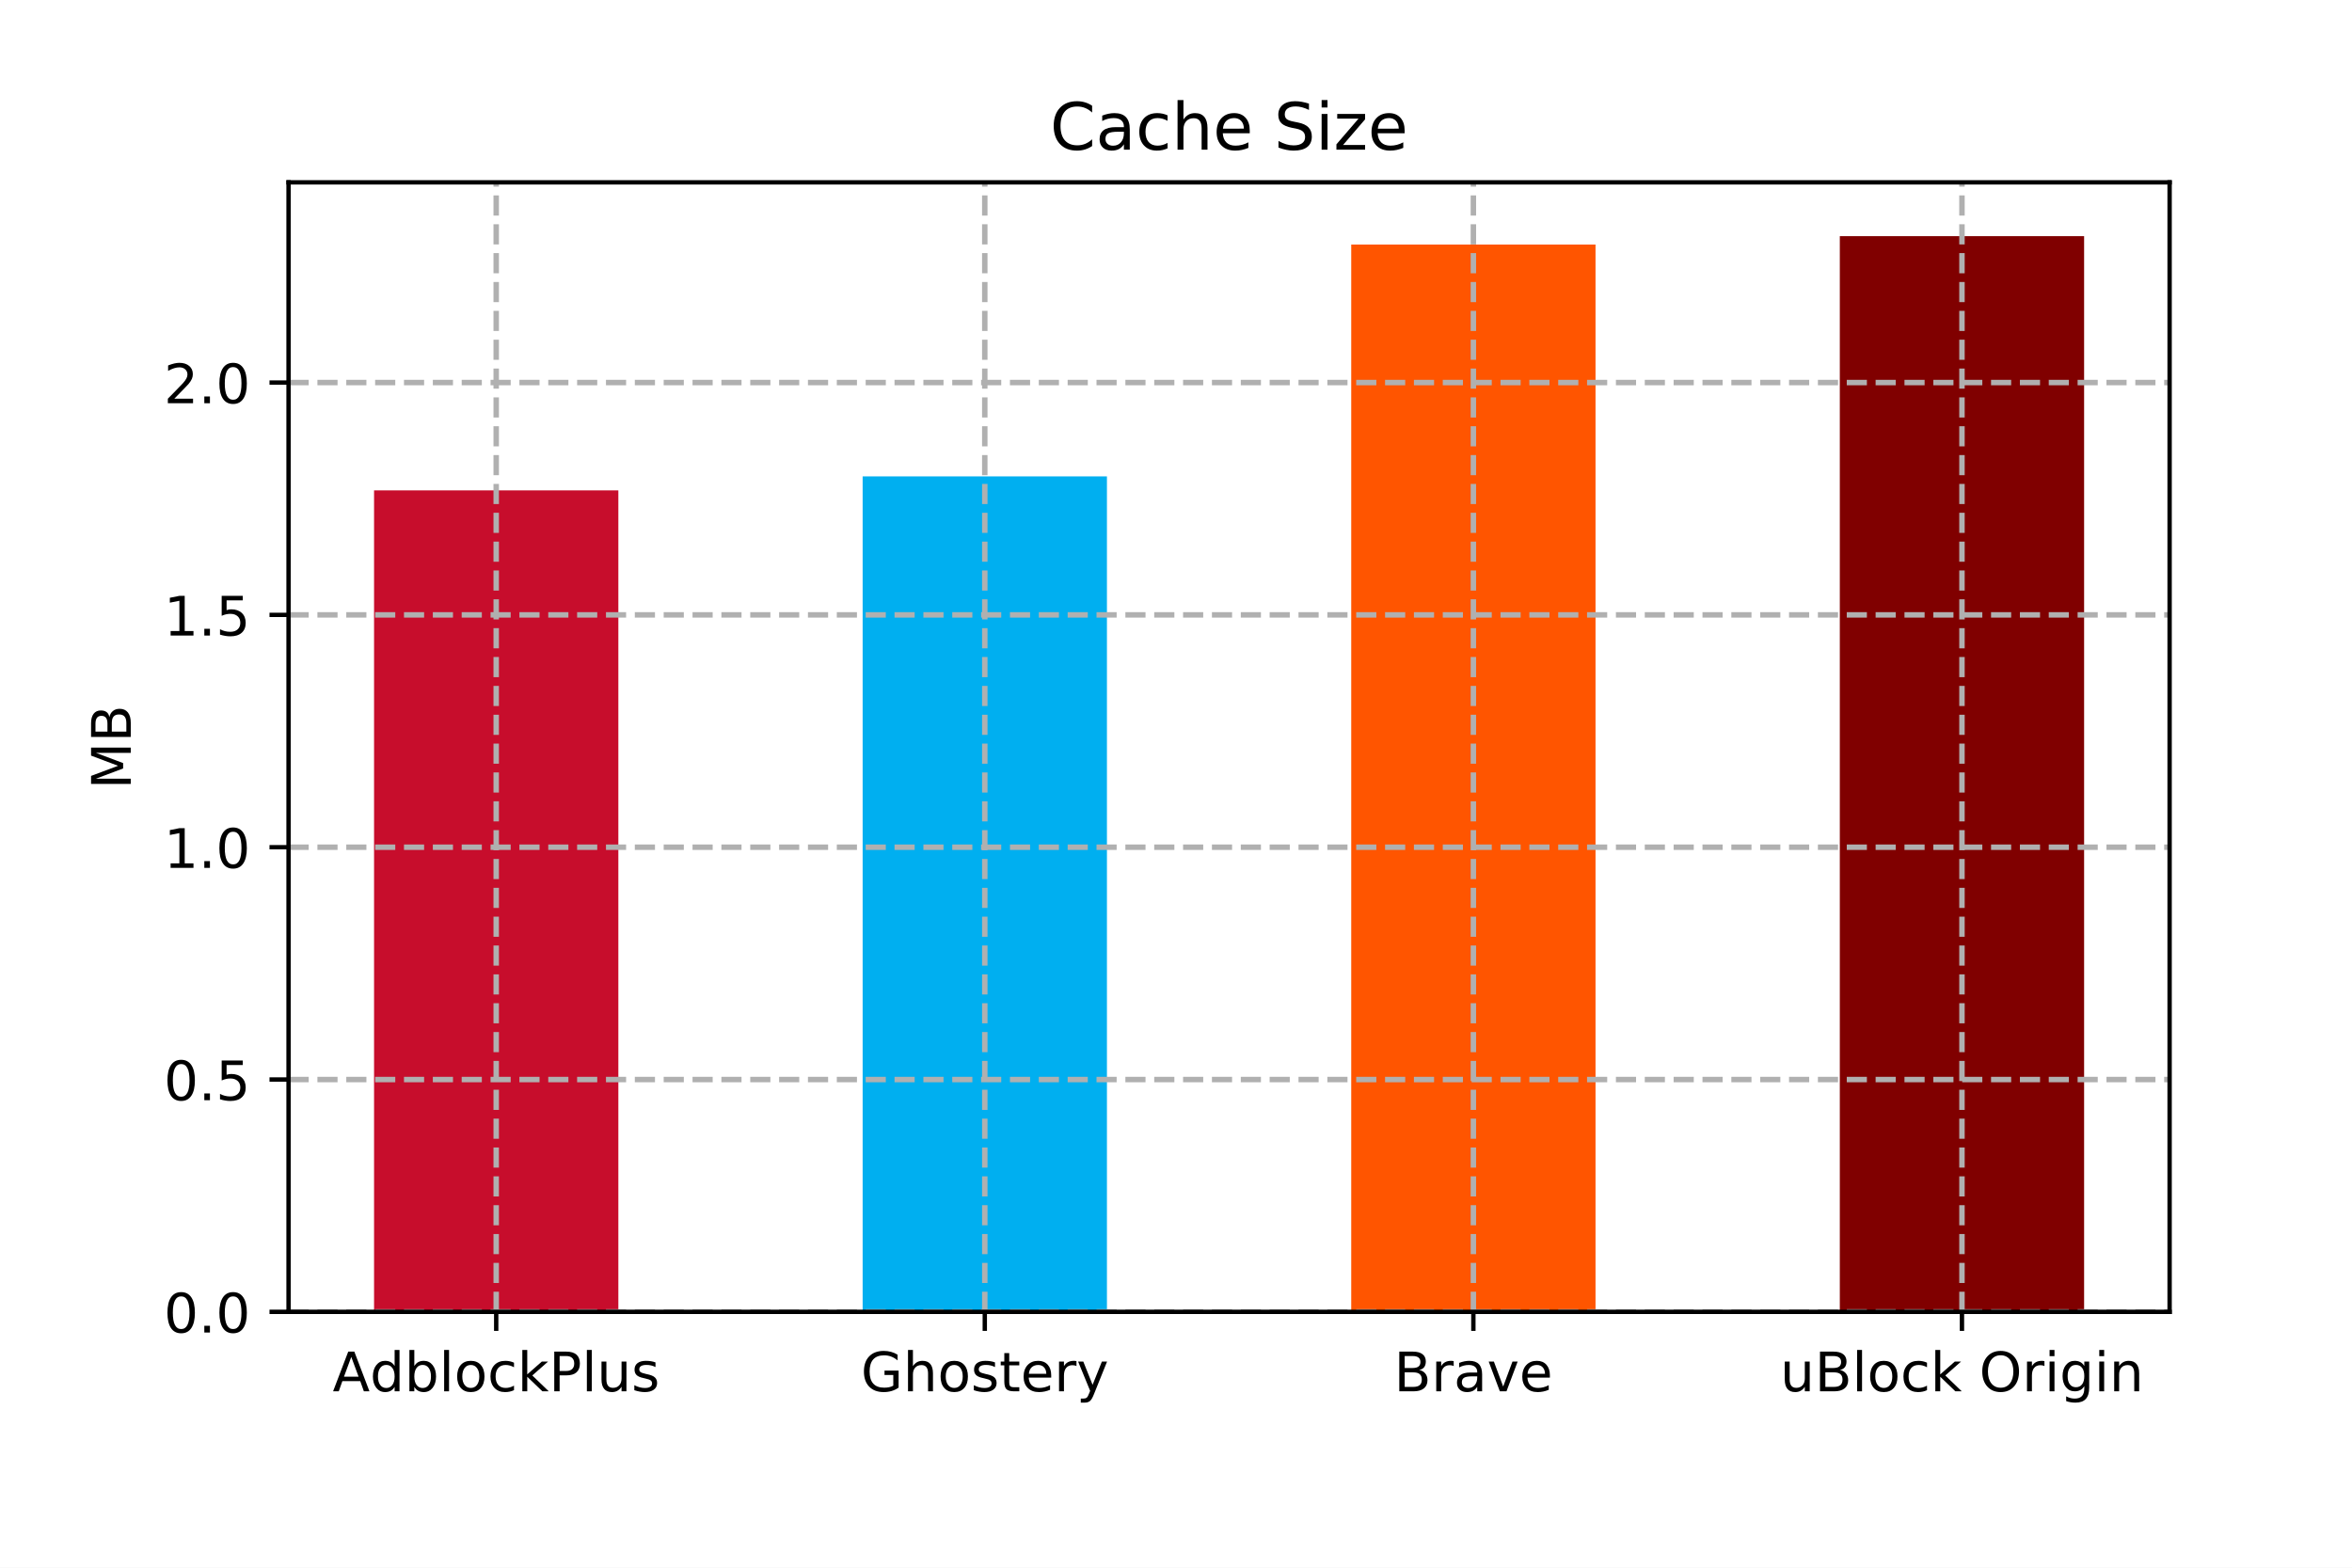
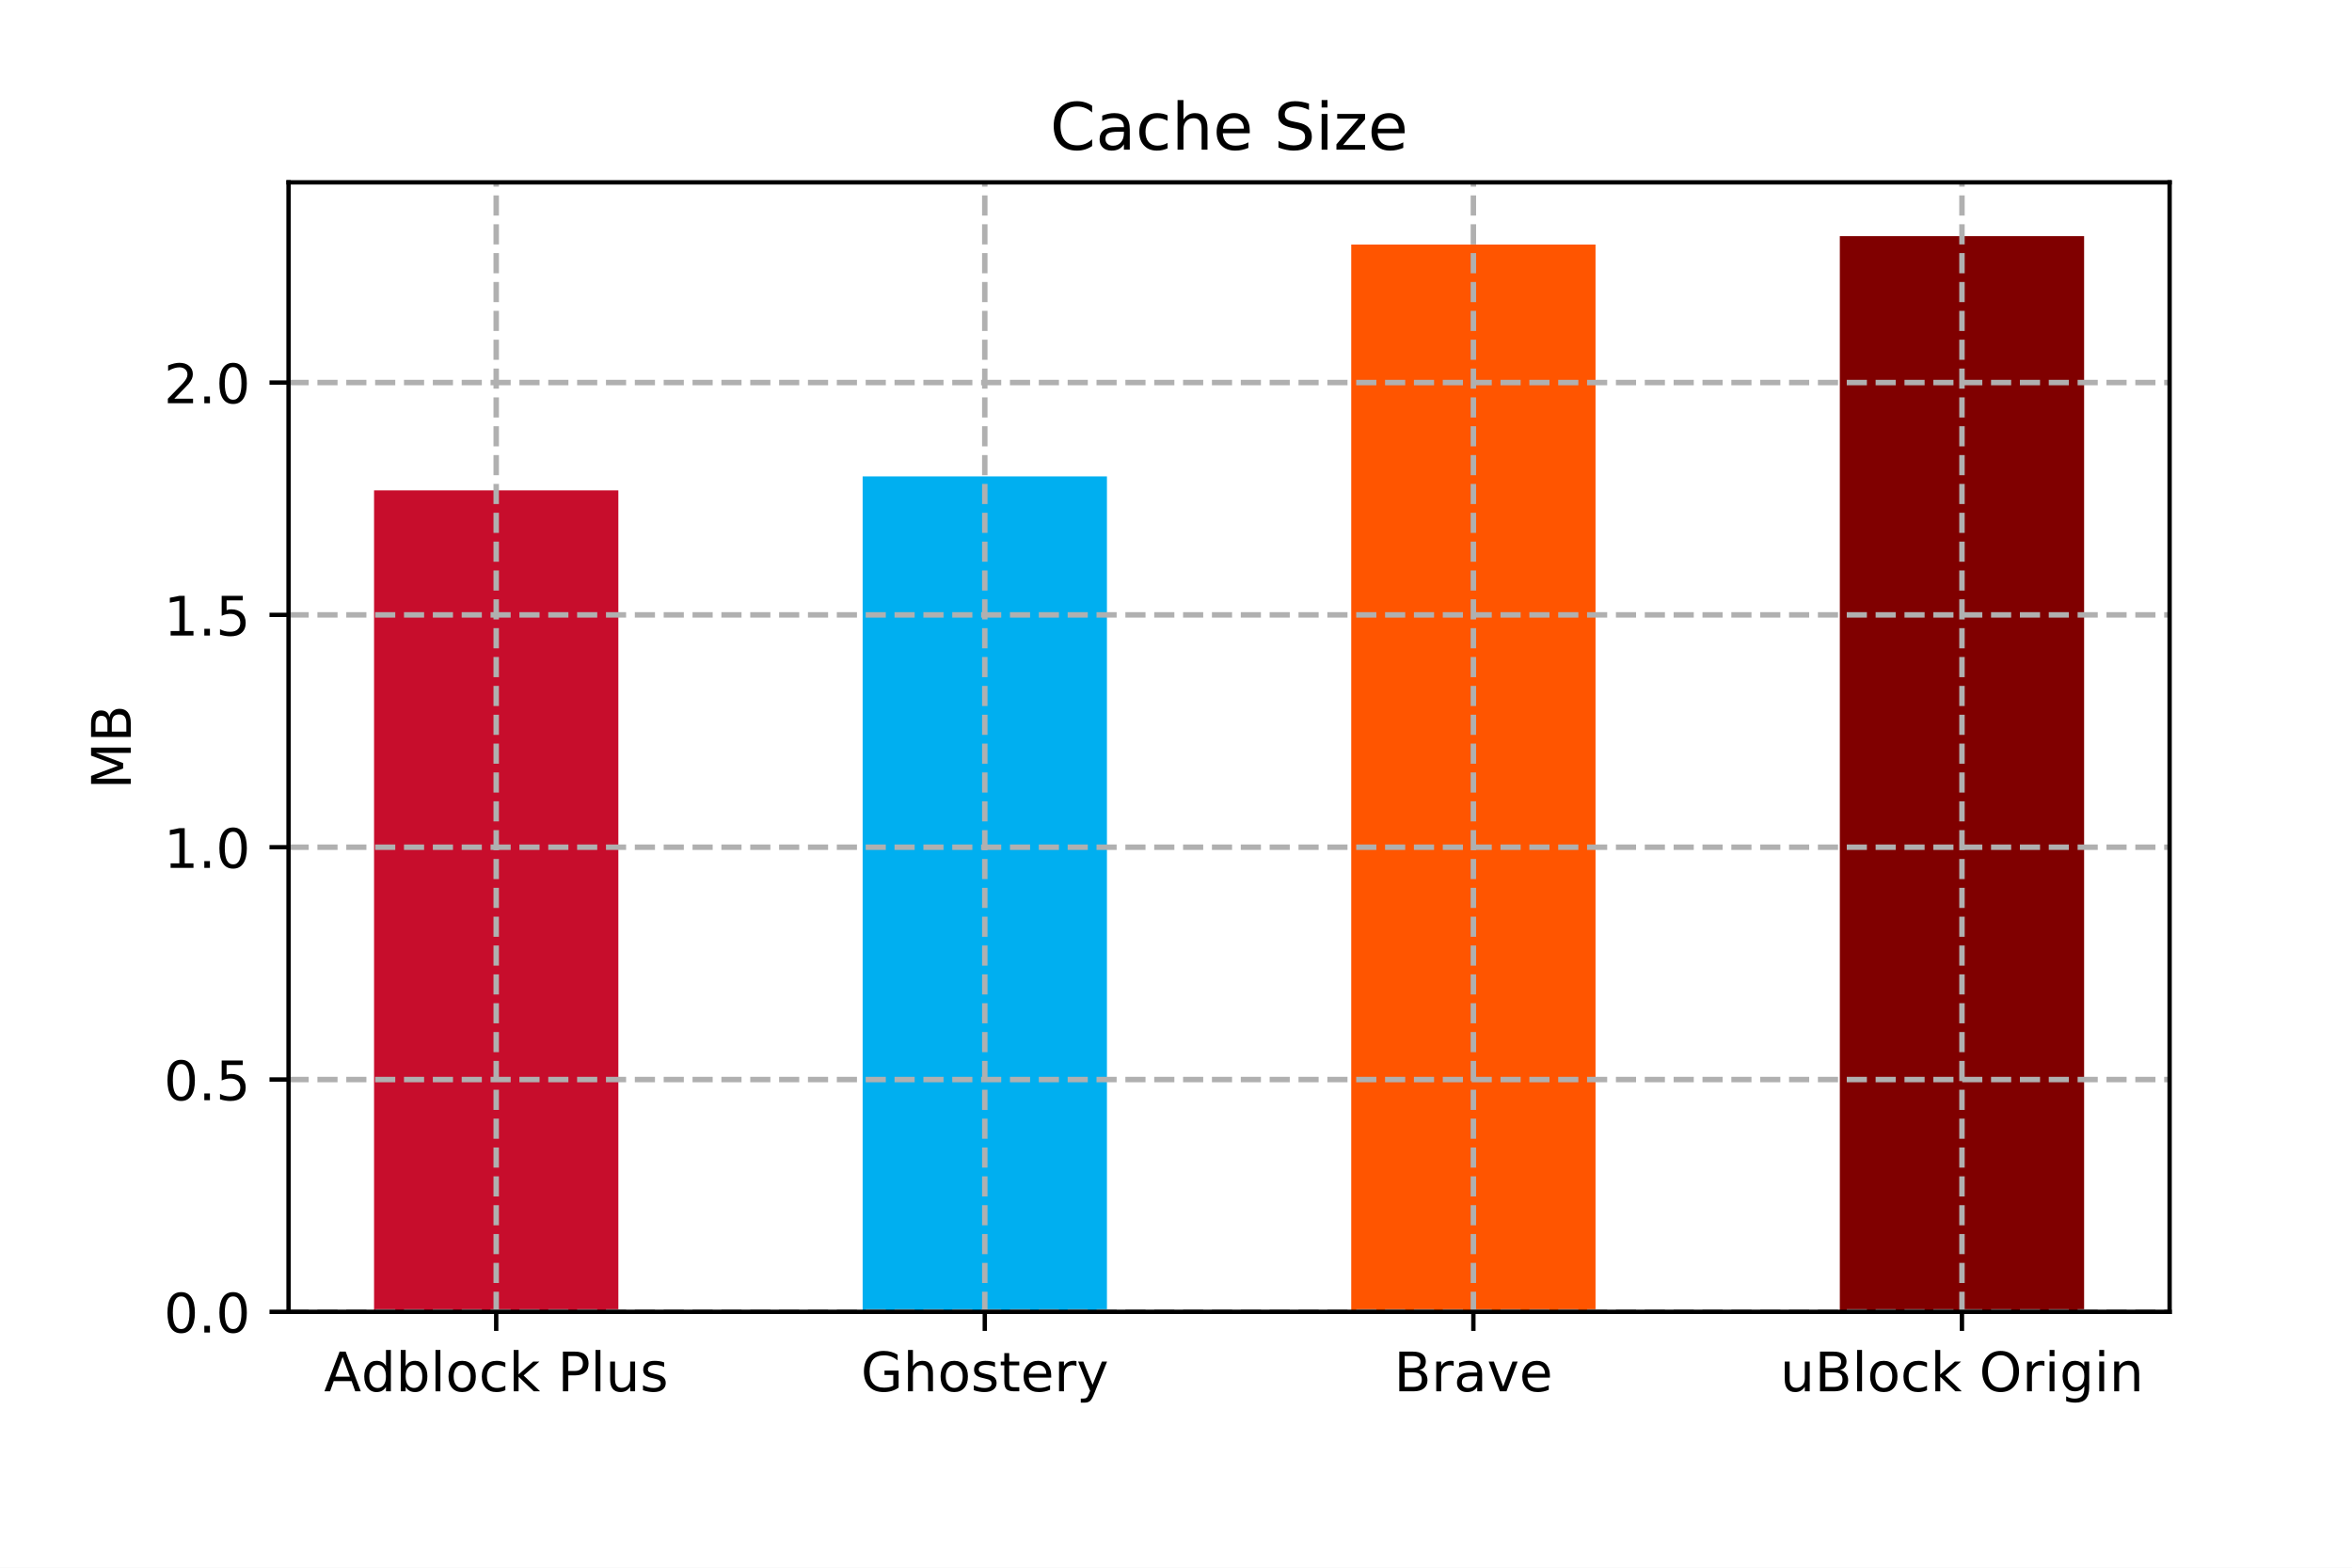
<svg xmlns="http://www.w3.org/2000/svg" xmlns:xlink="http://www.w3.org/1999/xlink" height="288pt" version="1.1" viewBox="0 0 432 288" width="432pt">
  <defs>
    <style type="text/css">
*{stroke-linecap:butt;stroke-linejoin:round;}
  </style>
  </defs>
  <g id="figure_1">
    <g id="patch_1">
      <path d="M 0 288  L 432 288  L 432 0  L 0 0  z " style="fill:#ffffff;" />
    </g>
    <g id="axes_1">
      <g id="patch_2">
        <path d="M 53 241  L 398.5 241  L 398.5 33.5  L 53 33.5  z " style="fill:#ffffff;" />
      </g>
      <g id="patch_3">
-         <path clip-path="url(#p2e989e7d27)" d="M 68.705 241  L 113.575 241  L 113.575 90.091  L 68.705 90.091  z " style="fill:#c70d2c;" />
+         <path clip-path="url(#p1bf83edab7)" d="M 68.705 241  L 113.575 241  L 113.575 90.091  L 68.705 90.091  z " style="fill:#c70d2c;" />
      </g>
      <g id="patch_4">
-         <path clip-path="url(#p2e989e7d27)" d="M 158.445 241  L 203.315 241  L 203.315 87.519  L 158.445 87.519  z " style="fill:#00aff0;" />
+         <path clip-path="url(#p1bf83edab7)" d="M 158.445 241  L 203.315 241  L 203.315 87.519  L 158.445 87.519  z " style="fill:#00aff0;" />
      </g>
      <g id="patch_5">
-         <path clip-path="url(#p2e989e7d27)" d="M 248.185 241  L 293.055 241  L 293.055 44.932  L 248.185 44.932  z " style="fill:#ff5500;" />
+         <path clip-path="url(#p1bf83edab7)" d="M 248.185 241  L 293.055 241  L 293.055 44.932  L 248.185 44.932  z " style="fill:#ff5500;" />
      </g>
      <g id="patch_6">
-         <path clip-path="url(#p2e989e7d27)" d="M 337.925 241  L 382.795 241  L 382.795 43.381  L 337.925 43.381  z " style="fill:#800000;" />
+         <path clip-path="url(#p1bf83edab7)" d="M 337.925 241  L 382.795 241  L 382.795 43.381  L 337.925 43.381  z " style="fill:#800000;" />
      </g>
      <g id="matplotlib.axis_1">
        <g id="xtick_1">
          <g id="line2d_1">
-             <path clip-path="url(#p2e989e7d27)" d="M 91.14 241  L 91.14 33.5  " style="fill:none;stroke:#b0b0b0;stroke-dasharray:3.7,1.6;stroke-dashoffset:0;" />
+             <path clip-path="url(#p1bf83edab7)" d="M 91.14 241  L 91.14 33.5  " style="fill:none;stroke:#b0b0b0;stroke-dasharray:3.7,1.6;stroke-dashoffset:0;" />
          </g>
          <g id="line2d_2">
            <defs>
-               <path d="M 0 0  L 0 3.5  " id="m789e3081eb" style="stroke:#000000;stroke-width:0.8;" />
-             </defs>
-             <g>
-               <use style="stroke:#000000;stroke-width:0.8;" x="91.14" xlink:href="#m789e3081eb" y="241" />
+               <path d="M 0 0  L 0 3.5  " id="m4e76b099ac" style="stroke:#000000;stroke-width:0.8;" />
+             </defs>
+             <g>
+               <use style="stroke:#000000;stroke-width:0.8;" x="91.14" xlink:href="#m4e76b099ac" y="241" />
            </g>
          </g>
          <g id="text_1">
            <defs>
              <path d="M 34.188 63.188  L 20.797 26.906  L 47.609 26.906  z M 28.609 72.906  L 39.797 72.906  L 67.578 0  L 57.328 0  L 50.688 18.703  L 17.828 18.703  L 11.188 0  L 0.781 0  z " id="DejaVuSans-65" />
              <path d="M 45.406 46.391  L 45.406 75.984  L 54.391 75.984  L 54.391 0  L 45.406 0  L 45.406 8.203  Q 42.578 3.328 38.25 0.953  Q 33.938 -1.422 27.875 -1.422  Q 17.969 -1.422 11.734 6.484  Q 5.516 14.406 5.516 27.297  Q 5.516 40.188 11.734 48.094  Q 17.969 56 27.875 56  Q 33.938 56 38.25 53.625  Q 42.578 51.266 45.406 46.391  z M 14.797 27.297  Q 14.797 17.391 18.875 11.75  Q 22.953 6.109 30.078 6.109  Q 37.203 6.109 41.297 11.75  Q 45.406 17.391 45.406 27.297  Q 45.406 37.203 41.297 42.844  Q 37.203 48.484 30.078 48.484  Q 22.953 48.484 18.875 42.844  Q 14.797 37.203 14.797 27.297  z " id="DejaVuSans-100" />
              <path d="M 48.688 27.297  Q 48.688 37.203 44.609 42.844  Q 40.531 48.484 33.406 48.484  Q 26.266 48.484 22.188 42.844  Q 18.109 37.203 18.109 27.297  Q 18.109 17.391 22.188 11.75  Q 26.266 6.109 33.406 6.109  Q 40.531 6.109 44.609 11.75  Q 48.688 17.391 48.688 27.297  z M 18.109 46.391  Q 20.953 51.266 25.266 53.625  Q 29.594 56 35.594 56  Q 45.562 56 51.781 48.094  Q 58.016 40.188 58.016 27.297  Q 58.016 14.406 51.781 6.484  Q 45.562 -1.422 35.594 -1.422  Q 29.594 -1.422 25.266 0.953  Q 20.953 3.328 18.109 8.203  L 18.109 0  L 9.078 0  L 9.078 75.984  L 18.109 75.984  z " id="DejaVuSans-98" />
              <path d="M 9.422 75.984  L 18.406 75.984  L 18.406 0  L 9.422 0  z " id="DejaVuSans-108" />
              <path d="M 30.609 48.391  Q 23.391 48.391 19.188 42.75  Q 14.984 37.109 14.984 27.297  Q 14.984 17.484 19.156 11.844  Q 23.344 6.203 30.609 6.203  Q 37.797 6.203 41.984 11.859  Q 46.188 17.531 46.188 27.297  Q 46.188 37.016 41.984 42.703  Q 37.797 48.391 30.609 48.391  z M 30.609 56  Q 42.328 56 49.016 48.375  Q 55.719 40.766 55.719 27.297  Q 55.719 13.875 49.016 6.219  Q 42.328 -1.422 30.609 -1.422  Q 18.844 -1.422 12.172 6.219  Q 5.516 13.875 5.516 27.297  Q 5.516 40.766 12.172 48.375  Q 18.844 56 30.609 56  z " id="DejaVuSans-111" />
              <path d="M 48.781 52.594  L 48.781 44.188  Q 44.969 46.297 41.141 47.344  Q 37.312 48.391 33.406 48.391  Q 24.656 48.391 19.812 42.844  Q 14.984 37.312 14.984 27.297  Q 14.984 17.281 19.812 11.734  Q 24.656 6.203 33.406 6.203  Q 37.312 6.203 41.141 7.25  Q 44.969 8.297 48.781 10.406  L 48.781 2.094  Q 45.016 0.344 40.984 -0.531  Q 36.969 -1.422 32.422 -1.422  Q 20.062 -1.422 12.781 6.344  Q 5.516 14.109 5.516 27.297  Q 5.516 40.672 12.859 48.328  Q 20.219 56 33.016 56  Q 37.156 56 41.109 55.141  Q 45.062 54.297 48.781 52.594  z " id="DejaVuSans-99" />
              <path d="M 9.078 75.984  L 18.109 75.984  L 18.109 31.109  L 44.922 54.688  L 56.391 54.688  L 27.391 29.109  L 57.625 0  L 45.906 0  L 18.109 26.703  L 18.109 0  L 9.078 0  z " id="DejaVuSans-107" />
+               <path id="DejaVuSans-32" />
              <path d="M 19.672 64.797  L 19.672 37.406  L 32.078 37.406  Q 38.969 37.406 42.719 40.969  Q 46.484 44.531 46.484 51.125  Q 46.484 57.672 42.719 61.234  Q 38.969 64.797 32.078 64.797  z M 9.812 72.906  L 32.078 72.906  Q 44.344 72.906 50.609 67.359  Q 56.891 61.812 56.891 51.125  Q 56.891 40.328 50.609 34.812  Q 44.344 29.297 32.078 29.297  L 19.672 29.297  L 19.672 0  L 9.812 0  z " id="DejaVuSans-80" />
              <path d="M 8.5 21.578  L 8.5 54.688  L 17.484 54.688  L 17.484 21.922  Q 17.484 14.156 20.5 10.266  Q 23.531 6.391 29.594 6.391  Q 36.859 6.391 41.078 11.031  Q 45.312 15.672 45.312 23.688  L 45.312 54.688  L 54.297 54.688  L 54.297 0  L 45.312 0  L 45.312 8.406  Q 42.047 3.422 37.719 1  Q 33.406 -1.422 27.688 -1.422  Q 18.266 -1.422 13.375 4.438  Q 8.5 10.297 8.5 21.578  z M 31.109 56  z " id="DejaVuSans-117" />
              <path d="M 44.281 53.078  L 44.281 44.578  Q 40.484 46.531 36.375 47.5  Q 32.281 48.484 27.875 48.484  Q 21.188 48.484 17.844 46.438  Q 14.5 44.391 14.5 40.281  Q 14.5 37.156 16.891 35.375  Q 19.281 33.594 26.516 31.984  L 29.594 31.297  Q 39.156 29.25 43.188 25.516  Q 47.219 21.781 47.219 15.094  Q 47.219 7.469 41.188 3.016  Q 35.156 -1.422 24.609 -1.422  Q 20.219 -1.422 15.453 -0.562  Q 10.688 0.297 5.422 2  L 5.422 11.281  Q 10.406 8.688 15.234 7.391  Q 20.062 6.109 24.812 6.109  Q 31.156 6.109 34.562 8.281  Q 37.984 10.453 37.984 14.406  Q 37.984 18.062 35.516 20.016  Q 33.062 21.969 24.703 23.781  L 21.578 24.516  Q 13.234 26.266 9.516 29.906  Q 5.812 33.547 5.812 39.891  Q 5.812 47.609 11.281 51.797  Q 16.75 56 26.812 56  Q 31.781 56 36.172 55.266  Q 40.578 54.547 44.281 53.078  z " id="DejaVuSans-115" />
            </defs>
-             <g transform="translate(61.10133 255.5984)scale(0.1 -0.1)">
+             <g transform="translate(59.51227 255.5984)scale(0.1 -0.1)">
              <use xlink:href="#DejaVuSans-65" />
              <use x="68.393" xlink:href="#DejaVuSans-100" />
              <use x="131.869" xlink:href="#DejaVuSans-98" />
              <use x="195.346" xlink:href="#DejaVuSans-108" />
              <use x="223.129" xlink:href="#DejaVuSans-111" />
              <use x="284.311" xlink:href="#DejaVuSans-99" />
              <use x="339.291" xlink:href="#DejaVuSans-107" />
-               <use x="397.201" xlink:href="#DejaVuSans-80" />
-               <use x="457.504" xlink:href="#DejaVuSans-108" />
-               <use x="485.287" xlink:href="#DejaVuSans-117" />
-               <use x="548.666" xlink:href="#DejaVuSans-115" />
+               <use x="397.201" xlink:href="#DejaVuSans-32" />
+               <use x="428.988" xlink:href="#DejaVuSans-80" />
+               <use x="489.291" xlink:href="#DejaVuSans-108" />
+               <use x="517.074" xlink:href="#DejaVuSans-117" />
+               <use x="580.453" xlink:href="#DejaVuSans-115" />
            </g>
          </g>
        </g>
        <g id="xtick_2">
          <g id="line2d_3">
-             <path clip-path="url(#p2e989e7d27)" d="M 180.88 241  L 180.88 33.5  " style="fill:none;stroke:#b0b0b0;stroke-dasharray:3.7,1.6;stroke-dashoffset:0;" />
+             <path clip-path="url(#p1bf83edab7)" d="M 180.88 241  L 180.88 33.5  " style="fill:none;stroke:#b0b0b0;stroke-dasharray:3.7,1.6;stroke-dashoffset:0;" />
          </g>
          <g id="line2d_4">
            <g>
-               <use style="stroke:#000000;stroke-width:0.8;" x="180.88" xlink:href="#m789e3081eb" y="241" />
+               <use style="stroke:#000000;stroke-width:0.8;" x="180.88" xlink:href="#m4e76b099ac" y="241" />
            </g>
          </g>
          <g id="text_2">
            <defs>
              <path d="M 59.516 10.406  L 59.516 29.984  L 43.406 29.984  L 43.406 38.094  L 69.281 38.094  L 69.281 6.781  Q 63.578 2.734 56.688 0.656  Q 49.812 -1.422 42 -1.422  Q 24.906 -1.422 15.25 8.562  Q 5.609 18.562 5.609 36.375  Q 5.609 54.25 15.25 64.234  Q 24.906 74.219 42 74.219  Q 49.125 74.219 55.547 72.453  Q 61.969 70.703 67.391 67.281  L 67.391 56.781  Q 61.922 61.422 55.766 63.766  Q 49.609 66.109 42.828 66.109  Q 29.438 66.109 22.719 58.641  Q 16.016 51.172 16.016 36.375  Q 16.016 21.625 22.719 14.156  Q 29.438 6.688 42.828 6.688  Q 48.047 6.688 52.141 7.594  Q 56.25 8.5 59.516 10.406  z " id="DejaVuSans-71" />
              <path d="M 54.891 33.016  L 54.891 0  L 45.906 0  L 45.906 32.719  Q 45.906 40.484 42.875 44.328  Q 39.844 48.188 33.797 48.188  Q 26.516 48.188 22.312 43.547  Q 18.109 38.922 18.109 30.906  L 18.109 0  L 9.078 0  L 9.078 75.984  L 18.109 75.984  L 18.109 46.188  Q 21.344 51.125 25.703 53.562  Q 30.078 56 35.797 56  Q 45.219 56 50.047 50.172  Q 54.891 44.344 54.891 33.016  z " id="DejaVuSans-104" />
              <path d="M 18.312 70.219  L 18.312 54.688  L 36.812 54.688  L 36.812 47.703  L 18.312 47.703  L 18.312 18.016  Q 18.312 11.328 20.141 9.422  Q 21.969 7.516 27.594 7.516  L 36.812 7.516  L 36.812 0  L 27.594 0  Q 17.188 0 13.234 3.875  Q 9.281 7.766 9.281 18.016  L 9.281 47.703  L 2.688 47.703  L 2.688 54.688  L 9.281 54.688  L 9.281 70.219  z " id="DejaVuSans-116" />
              <path d="M 56.203 29.594  L 56.203 25.203  L 14.891 25.203  Q 15.484 15.922 20.484 11.062  Q 25.484 6.203 34.422 6.203  Q 39.594 6.203 44.453 7.469  Q 49.312 8.734 54.109 11.281  L 54.109 2.781  Q 49.266 0.734 44.188 -0.344  Q 39.109 -1.422 33.891 -1.422  Q 20.797 -1.422 13.156 6.188  Q 5.516 13.812 5.516 26.812  Q 5.516 40.234 12.766 48.109  Q 20.016 56 32.328 56  Q 43.359 56 49.781 48.891  Q 56.203 41.797 56.203 29.594  z M 47.219 32.234  Q 47.125 39.594 43.094 43.984  Q 39.062 48.391 32.422 48.391  Q 24.906 48.391 20.391 44.141  Q 15.875 39.891 15.188 32.172  z " id="DejaVuSans-101" />
              <path d="M 41.109 46.297  Q 39.594 47.172 37.812 47.578  Q 36.031 48 33.891 48  Q 26.266 48 22.188 43.047  Q 18.109 38.094 18.109 28.812  L 18.109 0  L 9.078 0  L 9.078 54.688  L 18.109 54.688  L 18.109 46.188  Q 20.953 51.172 25.484 53.578  Q 30.031 56 36.531 56  Q 37.453 56 38.578 55.875  Q 39.703 55.766 41.062 55.516  z " id="DejaVuSans-114" />
              <path d="M 32.172 -5.078  Q 28.375 -14.844 24.75 -17.812  Q 21.141 -20.797 15.094 -20.797  L 7.906 -20.797  L 7.906 -13.281  L 13.188 -13.281  Q 16.891 -13.281 18.938 -11.516  Q 21 -9.766 23.484 -3.219  L 25.094 0.875  L 2.984 54.688  L 12.5 54.688  L 29.594 11.922  L 46.688 54.688  L 56.203 54.688  z " id="DejaVuSans-121" />
            </defs>
            <g transform="translate(158.1213 255.5984)scale(0.1 -0.1)">
              <use xlink:href="#DejaVuSans-71" />
              <use x="77.49" xlink:href="#DejaVuSans-104" />
              <use x="140.869" xlink:href="#DejaVuSans-111" />
              <use x="202.051" xlink:href="#DejaVuSans-115" />
              <use x="254.15" xlink:href="#DejaVuSans-116" />
              <use x="293.359" xlink:href="#DejaVuSans-101" />
              <use x="354.883" xlink:href="#DejaVuSans-114" />
              <use x="395.996" xlink:href="#DejaVuSans-121" />
            </g>
          </g>
        </g>
        <g id="xtick_3">
          <g id="line2d_5">
-             <path clip-path="url(#p2e989e7d27)" d="M 270.62 241  L 270.62 33.5  " style="fill:none;stroke:#b0b0b0;stroke-dasharray:3.7,1.6;stroke-dashoffset:0;" />
+             <path clip-path="url(#p1bf83edab7)" d="M 270.62 241  L 270.62 33.5  " style="fill:none;stroke:#b0b0b0;stroke-dasharray:3.7,1.6;stroke-dashoffset:0;" />
          </g>
          <g id="line2d_6">
            <g>
-               <use style="stroke:#000000;stroke-width:0.8;" x="270.62" xlink:href="#m789e3081eb" y="241" />
+               <use style="stroke:#000000;stroke-width:0.8;" x="270.62" xlink:href="#m4e76b099ac" y="241" />
            </g>
          </g>
          <g id="text_3">
            <defs>
              <path d="M 19.672 34.812  L 19.672 8.109  L 35.5 8.109  Q 43.453 8.109 47.281 11.406  Q 51.125 14.703 51.125 21.484  Q 51.125 28.328 47.281 31.562  Q 43.453 34.812 35.5 34.812  z M 19.672 64.797  L 19.672 42.828  L 34.281 42.828  Q 41.5 42.828 45.031 45.531  Q 48.578 48.25 48.578 53.812  Q 48.578 59.328 45.031 62.062  Q 41.5 64.797 34.281 64.797  z M 9.812 72.906  L 35.016 72.906  Q 46.297 72.906 52.391 68.219  Q 58.5 63.531 58.5 54.891  Q 58.5 48.188 55.375 44.234  Q 52.25 40.281 46.188 39.312  Q 53.469 37.75 57.5 32.781  Q 61.531 27.828 61.531 20.406  Q 61.531 10.641 54.891 5.312  Q 48.25 0 35.984 0  L 9.812 0  z " id="DejaVuSans-66" />
              <path d="M 34.281 27.484  Q 23.391 27.484 19.188 25  Q 14.984 22.516 14.984 16.5  Q 14.984 11.719 18.141 8.906  Q 21.297 6.109 26.703 6.109  Q 34.188 6.109 38.703 11.406  Q 43.219 16.703 43.219 25.484  L 43.219 27.484  z M 52.203 31.203  L 52.203 0  L 43.219 0  L 43.219 8.297  Q 40.141 3.328 35.547 0.953  Q 30.953 -1.422 24.312 -1.422  Q 15.922 -1.422 10.953 3.297  Q 6 8.016 6 15.922  Q 6 25.141 12.172 29.828  Q 18.359 34.516 30.609 34.516  L 43.219 34.516  L 43.219 35.406  Q 43.219 41.609 39.141 45  Q 35.062 48.391 27.688 48.391  Q 23 48.391 18.547 47.266  Q 14.109 46.141 10.016 43.891  L 10.016 52.203  Q 14.938 54.109 19.578 55.047  Q 24.219 56 28.609 56  Q 40.484 56 46.344 49.844  Q 52.203 43.703 52.203 31.203  z " id="DejaVuSans-97" />
              <path d="M 2.984 54.688  L 12.5 54.688  L 29.594 8.797  L 46.688 54.688  L 56.203 54.688  L 35.688 0  L 23.484 0  z " id="DejaVuSans-118" />
            </defs>
            <g transform="translate(256.0342 255.5984)scale(0.1 -0.1)">
              <use xlink:href="#DejaVuSans-66" />
              <use x="68.604" xlink:href="#DejaVuSans-114" />
              <use x="109.717" xlink:href="#DejaVuSans-97" />
              <use x="170.996" xlink:href="#DejaVuSans-118" />
              <use x="230.176" xlink:href="#DejaVuSans-101" />
            </g>
          </g>
        </g>
        <g id="xtick_4">
          <g id="line2d_7">
-             <path clip-path="url(#p2e989e7d27)" d="M 360.36 241  L 360.36 33.5  " style="fill:none;stroke:#b0b0b0;stroke-dasharray:3.7,1.6;stroke-dashoffset:0;" />
+             <path clip-path="url(#p1bf83edab7)" d="M 360.36 241  L 360.36 33.5  " style="fill:none;stroke:#b0b0b0;stroke-dasharray:3.7,1.6;stroke-dashoffset:0;" />
          </g>
          <g id="line2d_8">
            <g>
-               <use style="stroke:#000000;stroke-width:0.8;" x="360.36" xlink:href="#m789e3081eb" y="241" />
+               <use style="stroke:#000000;stroke-width:0.8;" x="360.36" xlink:href="#m4e76b099ac" y="241" />
            </g>
          </g>
          <g id="text_4">
            <defs>
-               <path id="DejaVuSans-32" />
              <path d="M 39.406 66.219  Q 28.656 66.219 22.328 58.203  Q 16.016 50.203 16.016 36.375  Q 16.016 22.609 22.328 14.594  Q 28.656 6.594 39.406 6.594  Q 50.141 6.594 56.422 14.594  Q 62.703 22.609 62.703 36.375  Q 62.703 50.203 56.422 58.203  Q 50.141 66.219 39.406 66.219  z M 39.406 74.219  Q 54.734 74.219 63.906 63.938  Q 73.094 53.656 73.094 36.375  Q 73.094 19.141 63.906 8.859  Q 54.734 -1.422 39.406 -1.422  Q 24.031 -1.422 14.812 8.828  Q 5.609 19.094 5.609 36.375  Q 5.609 53.656 14.812 63.938  Q 24.031 74.219 39.406 74.219  z " id="DejaVuSans-79" />
              <path d="M 9.422 54.688  L 18.406 54.688  L 18.406 0  L 9.422 0  z M 9.422 75.984  L 18.406 75.984  L 18.406 64.594  L 9.422 64.594  z " id="DejaVuSans-105" />
              <path d="M 45.406 27.984  Q 45.406 37.75 41.375 43.109  Q 37.359 48.484 30.078 48.484  Q 22.859 48.484 18.828 43.109  Q 14.797 37.75 14.797 27.984  Q 14.797 18.266 18.828 12.891  Q 22.859 7.516 30.078 7.516  Q 37.359 7.516 41.375 12.891  Q 45.406 18.266 45.406 27.984  z M 54.391 6.781  Q 54.391 -7.172 48.188 -13.984  Q 42 -20.797 29.203 -20.797  Q 24.469 -20.797 20.266 -20.094  Q 16.062 -19.391 12.109 -17.922  L 12.109 -9.188  Q 16.062 -11.328 19.922 -12.344  Q 23.781 -13.375 27.781 -13.375  Q 36.625 -13.375 41.016 -8.766  Q 45.406 -4.156 45.406 5.172  L 45.406 9.625  Q 42.625 4.781 38.281 2.391  Q 33.938 0 27.875 0  Q 17.828 0 11.672 7.656  Q 5.516 15.328 5.516 27.984  Q 5.516 40.672 11.672 48.328  Q 17.828 56 27.875 56  Q 33.938 56 38.281 53.609  Q 42.625 51.219 45.406 46.391  L 45.406 54.688  L 54.391 54.688  z " id="DejaVuSans-103" />
              <path d="M 54.891 33.016  L 54.891 0  L 45.906 0  L 45.906 32.719  Q 45.906 40.484 42.875 44.328  Q 39.844 48.188 33.797 48.188  Q 26.516 48.188 22.312 43.547  Q 18.109 38.922 18.109 30.906  L 18.109 0  L 9.078 0  L 9.078 54.688  L 18.109 54.688  L 18.109 46.188  Q 21.344 51.125 25.703 53.562  Q 30.078 56 35.797 56  Q 45.219 56 50.047 50.172  Q 54.891 44.344 54.891 33.016  z " id="DejaVuSans-110" />
            </defs>
            <g transform="translate(326.9666 255.5984)scale(0.1 -0.1)">
              <use xlink:href="#DejaVuSans-117" />
              <use x="63.379" xlink:href="#DejaVuSans-66" />
              <use x="131.982" xlink:href="#DejaVuSans-108" />
              <use x="159.766" xlink:href="#DejaVuSans-111" />
              <use x="220.947" xlink:href="#DejaVuSans-99" />
              <use x="275.928" xlink:href="#DejaVuSans-107" />
              <use x="333.838" xlink:href="#DejaVuSans-32" />
              <use x="365.625" xlink:href="#DejaVuSans-79" />
              <use x="444.336" xlink:href="#DejaVuSans-114" />
              <use x="485.449" xlink:href="#DejaVuSans-105" />
              <use x="513.232" xlink:href="#DejaVuSans-103" />
              <use x="576.709" xlink:href="#DejaVuSans-105" />
              <use x="604.492" xlink:href="#DejaVuSans-110" />
            </g>
          </g>
        </g>
      </g>
      <g id="matplotlib.axis_2">
        <g id="ytick_1">
          <g id="line2d_9">
-             <path clip-path="url(#p2e989e7d27)" d="M 53 241  L 398.5 241  " style="fill:none;stroke:#b0b0b0;stroke-dasharray:3.7,1.6;stroke-dashoffset:0;" />
+             <path clip-path="url(#p1bf83edab7)" d="M 53 241  L 398.5 241  " style="fill:none;stroke:#b0b0b0;stroke-dasharray:3.7,1.6;stroke-dashoffset:0;" />
          </g>
          <g id="line2d_10">
            <defs>
-               <path d="M 0 0  L -3.5 0  " id="m7ce4bb59b8" style="stroke:#000000;stroke-width:0.8;" />
-             </defs>
-             <g>
-               <use style="stroke:#000000;stroke-width:0.8;" x="53" xlink:href="#m7ce4bb59b8" y="241" />
+               <path d="M 0 0  L -3.5 0  " id="m0db1520c8b" style="stroke:#000000;stroke-width:0.8;" />
+             </defs>
+             <g>
+               <use style="stroke:#000000;stroke-width:0.8;" x="53" xlink:href="#m0db1520c8b" y="241" />
            </g>
          </g>
          <g id="text_5">
            <defs>
              <path d="M 31.781 66.406  Q 24.172 66.406 20.328 58.906  Q 16.5 51.422 16.5 36.375  Q 16.5 21.391 20.328 13.891  Q 24.172 6.391 31.781 6.391  Q 39.453 6.391 43.281 13.891  Q 47.125 21.391 47.125 36.375  Q 47.125 51.422 43.281 58.906  Q 39.453 66.406 31.781 66.406  z M 31.781 74.219  Q 44.047 74.219 50.516 64.516  Q 56.984 54.828 56.984 36.375  Q 56.984 17.969 50.516 8.266  Q 44.047 -1.422 31.781 -1.422  Q 19.531 -1.422 13.062 8.266  Q 6.594 17.969 6.594 36.375  Q 6.594 54.828 13.062 64.516  Q 19.531 74.219 31.781 74.219  z " id="DejaVuSans-48" />
              <path d="M 10.688 12.406  L 21 12.406  L 21 0  L 10.688 0  z " id="DejaVuSans-46" />
            </defs>
            <g transform="translate(30.09688 244.7992)scale(0.1 -0.1)">
              <use xlink:href="#DejaVuSans-48" />
              <use x="63.623" xlink:href="#DejaVuSans-46" />
              <use x="95.41" xlink:href="#DejaVuSans-48" />
            </g>
          </g>
        </g>
        <g id="ytick_2">
          <g id="line2d_11">
-             <path clip-path="url(#p2e989e7d27)" d="M 53 198.319  L 398.5 198.319  " style="fill:none;stroke:#b0b0b0;stroke-dasharray:3.7,1.6;stroke-dashoffset:0;" />
+             <path clip-path="url(#p1bf83edab7)" d="M 53 198.319  L 398.5 198.319  " style="fill:none;stroke:#b0b0b0;stroke-dasharray:3.7,1.6;stroke-dashoffset:0;" />
          </g>
          <g id="line2d_12">
            <g>
-               <use style="stroke:#000000;stroke-width:0.8;" x="53" xlink:href="#m7ce4bb59b8" y="198.319" />
+               <use style="stroke:#000000;stroke-width:0.8;" x="53" xlink:href="#m0db1520c8b" y="198.319" />
            </g>
          </g>
          <g id="text_6">
            <defs>
              <path d="M 10.797 72.906  L 49.516 72.906  L 49.516 64.594  L 19.828 64.594  L 19.828 46.734  Q 21.969 47.469 24.109 47.828  Q 26.266 48.188 28.422 48.188  Q 40.625 48.188 47.75 41.5  Q 54.891 34.812 54.891 23.391  Q 54.891 11.625 47.562 5.094  Q 40.234 -1.422 26.906 -1.422  Q 22.312 -1.422 17.547 -0.641  Q 12.797 0.141 7.719 1.703  L 7.719 11.625  Q 12.109 9.234 16.797 8.062  Q 21.484 6.891 26.703 6.891  Q 35.156 6.891 40.078 11.328  Q 45.016 15.766 45.016 23.391  Q 45.016 31 40.078 35.438  Q 35.156 39.891 26.703 39.891  Q 22.75 39.891 18.812 39.016  Q 14.891 38.141 10.797 36.281  z " id="DejaVuSans-53" />
            </defs>
            <g transform="translate(30.09688 202.1185)scale(0.1 -0.1)">
              <use xlink:href="#DejaVuSans-48" />
              <use x="63.623" xlink:href="#DejaVuSans-46" />
              <use x="95.41" xlink:href="#DejaVuSans-53" />
            </g>
          </g>
        </g>
        <g id="ytick_3">
          <g id="line2d_13">
-             <path clip-path="url(#p2e989e7d27)" d="M 53 155.639  L 398.5 155.639  " style="fill:none;stroke:#b0b0b0;stroke-dasharray:3.7,1.6;stroke-dashoffset:0;" />
+             <path clip-path="url(#p1bf83edab7)" d="M 53 155.639  L 398.5 155.639  " style="fill:none;stroke:#b0b0b0;stroke-dasharray:3.7,1.6;stroke-dashoffset:0;" />
          </g>
          <g id="line2d_14">
            <g>
-               <use style="stroke:#000000;stroke-width:0.8;" x="53" xlink:href="#m7ce4bb59b8" y="155.639" />
+               <use style="stroke:#000000;stroke-width:0.8;" x="53" xlink:href="#m0db1520c8b" y="155.639" />
            </g>
          </g>
          <g id="text_7">
            <defs>
              <path d="M 12.406 8.297  L 28.516 8.297  L 28.516 63.922  L 10.984 60.406  L 10.984 69.391  L 28.422 72.906  L 38.281 72.906  L 38.281 8.297  L 54.391 8.297  L 54.391 0  L 12.406 0  z " id="DejaVuSans-49" />
            </defs>
            <g transform="translate(30.09688 159.4378)scale(0.1 -0.1)">
              <use xlink:href="#DejaVuSans-49" />
              <use x="63.623" xlink:href="#DejaVuSans-46" />
              <use x="95.41" xlink:href="#DejaVuSans-48" />
            </g>
          </g>
        </g>
        <g id="ytick_4">
          <g id="line2d_15">
-             <path clip-path="url(#p2e989e7d27)" d="M 53 112.958  L 398.5 112.958  " style="fill:none;stroke:#b0b0b0;stroke-dasharray:3.7,1.6;stroke-dashoffset:0;" />
+             <path clip-path="url(#p1bf83edab7)" d="M 53 112.958  L 398.5 112.958  " style="fill:none;stroke:#b0b0b0;stroke-dasharray:3.7,1.6;stroke-dashoffset:0;" />
          </g>
          <g id="line2d_16">
            <g>
-               <use style="stroke:#000000;stroke-width:0.8;" x="53" xlink:href="#m7ce4bb59b8" y="112.958" />
+               <use style="stroke:#000000;stroke-width:0.8;" x="53" xlink:href="#m0db1520c8b" y="112.958" />
            </g>
          </g>
          <g id="text_8">
            <g transform="translate(30.09688 116.757)scale(0.1 -0.1)">
              <use xlink:href="#DejaVuSans-49" />
              <use x="63.623" xlink:href="#DejaVuSans-46" />
              <use x="95.41" xlink:href="#DejaVuSans-53" />
            </g>
          </g>
        </g>
        <g id="ytick_5">
          <g id="line2d_17">
-             <path clip-path="url(#p2e989e7d27)" d="M 53 70.277  L 398.5 70.277  " style="fill:none;stroke:#b0b0b0;stroke-dasharray:3.7,1.6;stroke-dashoffset:0;" />
+             <path clip-path="url(#p1bf83edab7)" d="M 53 70.277  L 398.5 70.277  " style="fill:none;stroke:#b0b0b0;stroke-dasharray:3.7,1.6;stroke-dashoffset:0;" />
          </g>
          <g id="line2d_18">
            <g>
-               <use style="stroke:#000000;stroke-width:0.8;" x="53" xlink:href="#m7ce4bb59b8" y="70.277" />
+               <use style="stroke:#000000;stroke-width:0.8;" x="53" xlink:href="#m0db1520c8b" y="70.277" />
            </g>
          </g>
          <g id="text_9">
            <defs>
              <path d="M 19.188 8.297  L 53.609 8.297  L 53.609 0  L 7.328 0  L 7.328 8.297  Q 12.938 14.109 22.625 23.891  Q 32.328 33.688 34.812 36.531  Q 39.547 41.844 41.422 45.531  Q 43.312 49.219 43.312 52.781  Q 43.312 58.594 39.234 62.25  Q 35.156 65.922 28.609 65.922  Q 23.969 65.922 18.812 64.312  Q 13.672 62.703 7.812 59.422  L 7.812 69.391  Q 13.766 71.781 18.938 73  Q 24.125 74.219 28.422 74.219  Q 39.75 74.219 46.484 68.547  Q 53.219 62.891 53.219 53.422  Q 53.219 48.922 51.531 44.891  Q 49.859 40.875 45.406 35.406  Q 44.188 33.984 37.641 27.219  Q 31.109 20.453 19.188 8.297  z " id="DejaVuSans-50" />
            </defs>
            <g transform="translate(30.09688 74.07629)scale(0.1 -0.1)">
              <use xlink:href="#DejaVuSans-50" />
              <use x="63.623" xlink:href="#DejaVuSans-46" />
              <use x="95.41" xlink:href="#DejaVuSans-48" />
            </g>
          </g>
        </g>
        <g id="text_10">
          <defs>
            <path d="M 9.812 72.906  L 24.516 72.906  L 43.109 23.297  L 61.812 72.906  L 76.516 72.906  L 76.516 0  L 66.891 0  L 66.891 64.016  L 48.094 14.016  L 38.188 14.016  L 19.391 64.016  L 19.391 0  L 9.812 0  z " id="DejaVuSans-77" />
          </defs>
          <g transform="translate(24.01719 144.9945)rotate(-90)scale(0.1 -0.1)">
            <use xlink:href="#DejaVuSans-77" />
            <use x="86.279" xlink:href="#DejaVuSans-66" />
          </g>
        </g>
      </g>
      <g id="patch_7">
        <path d="M 53 241  L 53 33.5  " style="fill:none;stroke:#000000;stroke-linecap:square;stroke-linejoin:miter;stroke-width:0.8;" />
      </g>
      <g id="patch_8">
        <path d="M 398.5 241  L 398.5 33.5  " style="fill:none;stroke:#000000;stroke-linecap:square;stroke-linejoin:miter;stroke-width:0.8;" />
      </g>
      <g id="patch_9">
        <path d="M 53 241  L 398.5 241  " style="fill:none;stroke:#000000;stroke-linecap:square;stroke-linejoin:miter;stroke-width:0.8;" />
      </g>
      <g id="patch_10">
        <path d="M 53 33.5  L 398.5 33.5  " style="fill:none;stroke:#000000;stroke-linecap:square;stroke-linejoin:miter;stroke-width:0.8;" />
      </g>
      <g id="text_11">
        <defs>
          <path d="M 64.406 67.281  L 64.406 56.891  Q 59.422 61.531 53.781 63.812  Q 48.141 66.109 41.797 66.109  Q 29.297 66.109 22.656 58.469  Q 16.016 50.828 16.016 36.375  Q 16.016 21.969 22.656 14.328  Q 29.297 6.688 41.797 6.688  Q 48.141 6.688 53.781 8.984  Q 59.422 11.281 64.406 15.922  L 64.406 5.609  Q 59.234 2.094 53.438 0.328  Q 47.656 -1.422 41.219 -1.422  Q 24.656 -1.422 15.125 8.703  Q 5.609 18.844 5.609 36.375  Q 5.609 53.953 15.125 64.078  Q 24.656 74.219 41.219 74.219  Q 47.75 74.219 53.531 72.484  Q 59.328 70.75 64.406 67.281  z " id="DejaVuSans-67" />
          <path d="M 53.516 70.516  L 53.516 60.891  Q 47.906 63.578 42.922 64.891  Q 37.938 66.219 33.297 66.219  Q 25.25 66.219 20.875 63.094  Q 16.5 59.969 16.5 54.203  Q 16.5 49.359 19.406 46.891  Q 22.312 44.438 30.422 42.922  L 36.375 41.703  Q 47.406 39.594 52.656 34.297  Q 57.906 29 57.906 20.125  Q 57.906 9.516 50.797 4.047  Q 43.703 -1.422 29.984 -1.422  Q 24.812 -1.422 18.969 -0.25  Q 13.141 0.922 6.891 3.219  L 6.891 13.375  Q 12.891 10.016 18.656 8.297  Q 24.422 6.594 29.984 6.594  Q 38.422 6.594 43.016 9.906  Q 47.609 13.234 47.609 19.391  Q 47.609 24.75 44.312 27.781  Q 41.016 30.812 33.5 32.328  L 27.484 33.5  Q 16.453 35.688 11.516 40.375  Q 6.594 45.062 6.594 53.422  Q 6.594 63.094 13.406 68.656  Q 20.219 74.219 32.172 74.219  Q 37.312 74.219 42.625 73.281  Q 47.953 72.359 53.516 70.516  z " id="DejaVuSans-83" />
          <path d="M 5.516 54.688  L 48.188 54.688  L 48.188 46.484  L 14.406 7.172  L 48.188 7.172  L 48.188 0  L 4.297 0  L 4.297 8.203  L 38.094 47.516  L 5.516 47.516  z " id="DejaVuSans-122" />
        </defs>
        <g transform="translate(192.8663 27.5)scale(0.12 -0.12)">
          <use xlink:href="#DejaVuSans-67" />
          <use x="69.824" xlink:href="#DejaVuSans-97" />
          <use x="131.104" xlink:href="#DejaVuSans-99" />
          <use x="186.084" xlink:href="#DejaVuSans-104" />
          <use x="249.463" xlink:href="#DejaVuSans-101" />
          <use x="310.986" xlink:href="#DejaVuSans-32" />
          <use x="342.773" xlink:href="#DejaVuSans-83" />
          <use x="406.25" xlink:href="#DejaVuSans-105" />
          <use x="434.033" xlink:href="#DejaVuSans-122" />
          <use x="486.523" xlink:href="#DejaVuSans-101" />
        </g>
      </g>
    </g>
  </g>
  <defs>
-     <clipPath id="p2e989e7d27">
+     <clipPath id="p1bf83edab7">
      <rect height="207.5" width="345.5" x="53" y="33.5" />
    </clipPath>
  </defs>
</svg>
